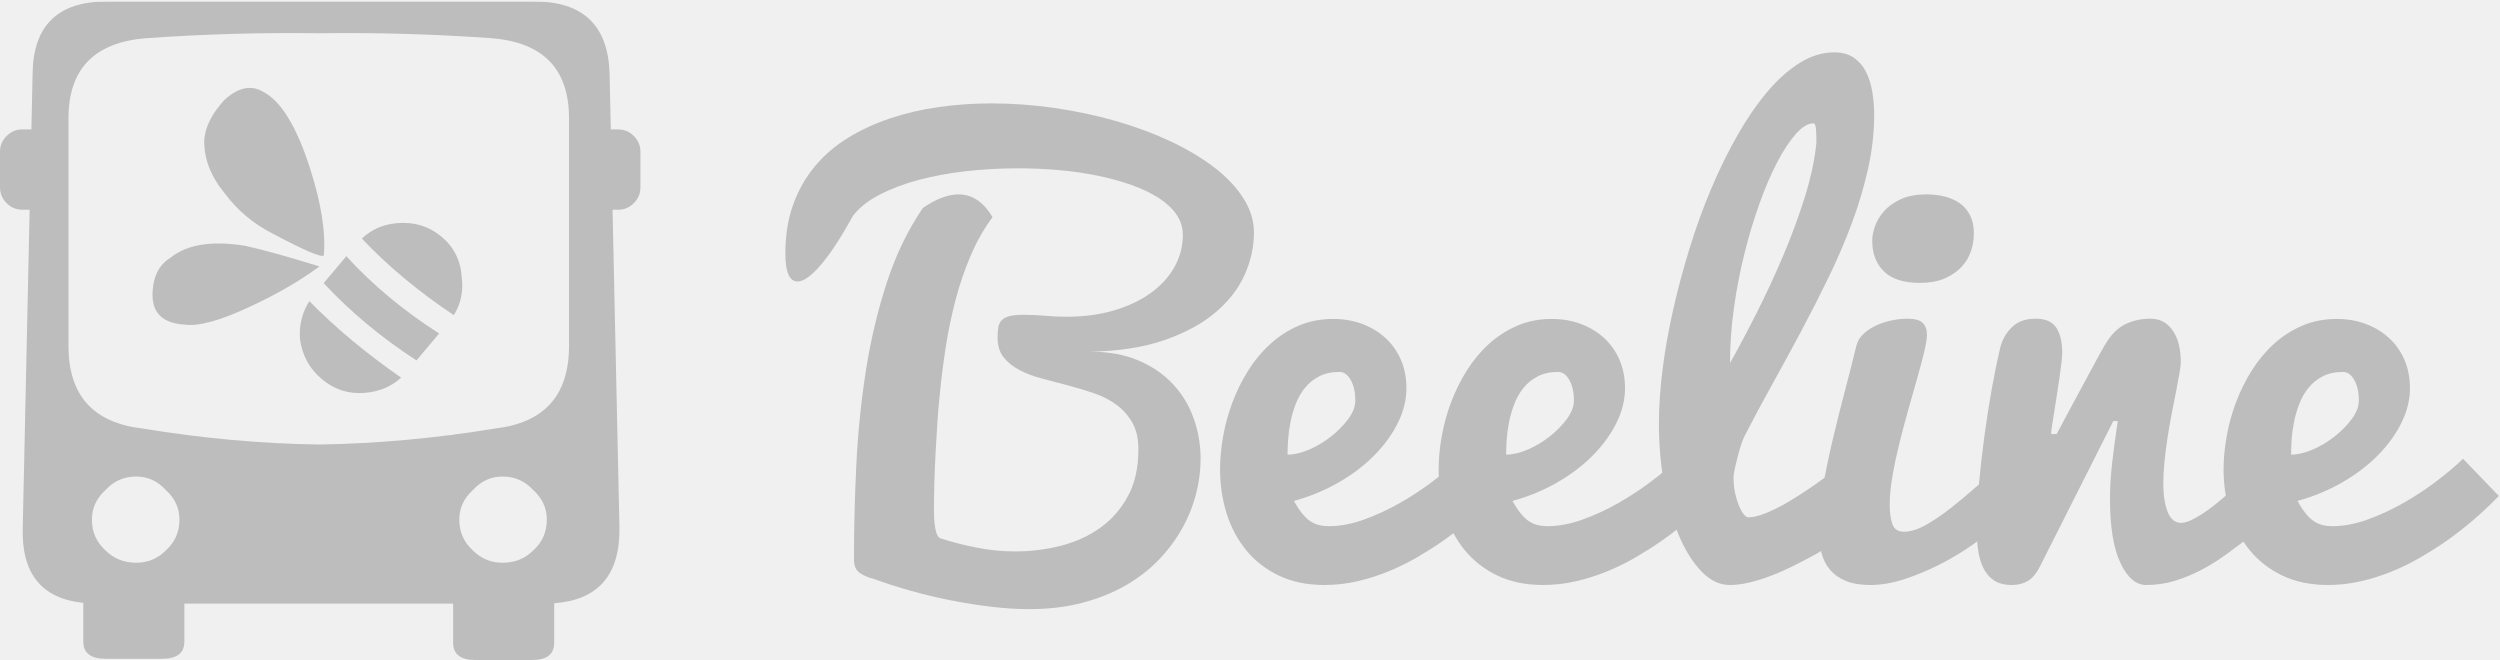
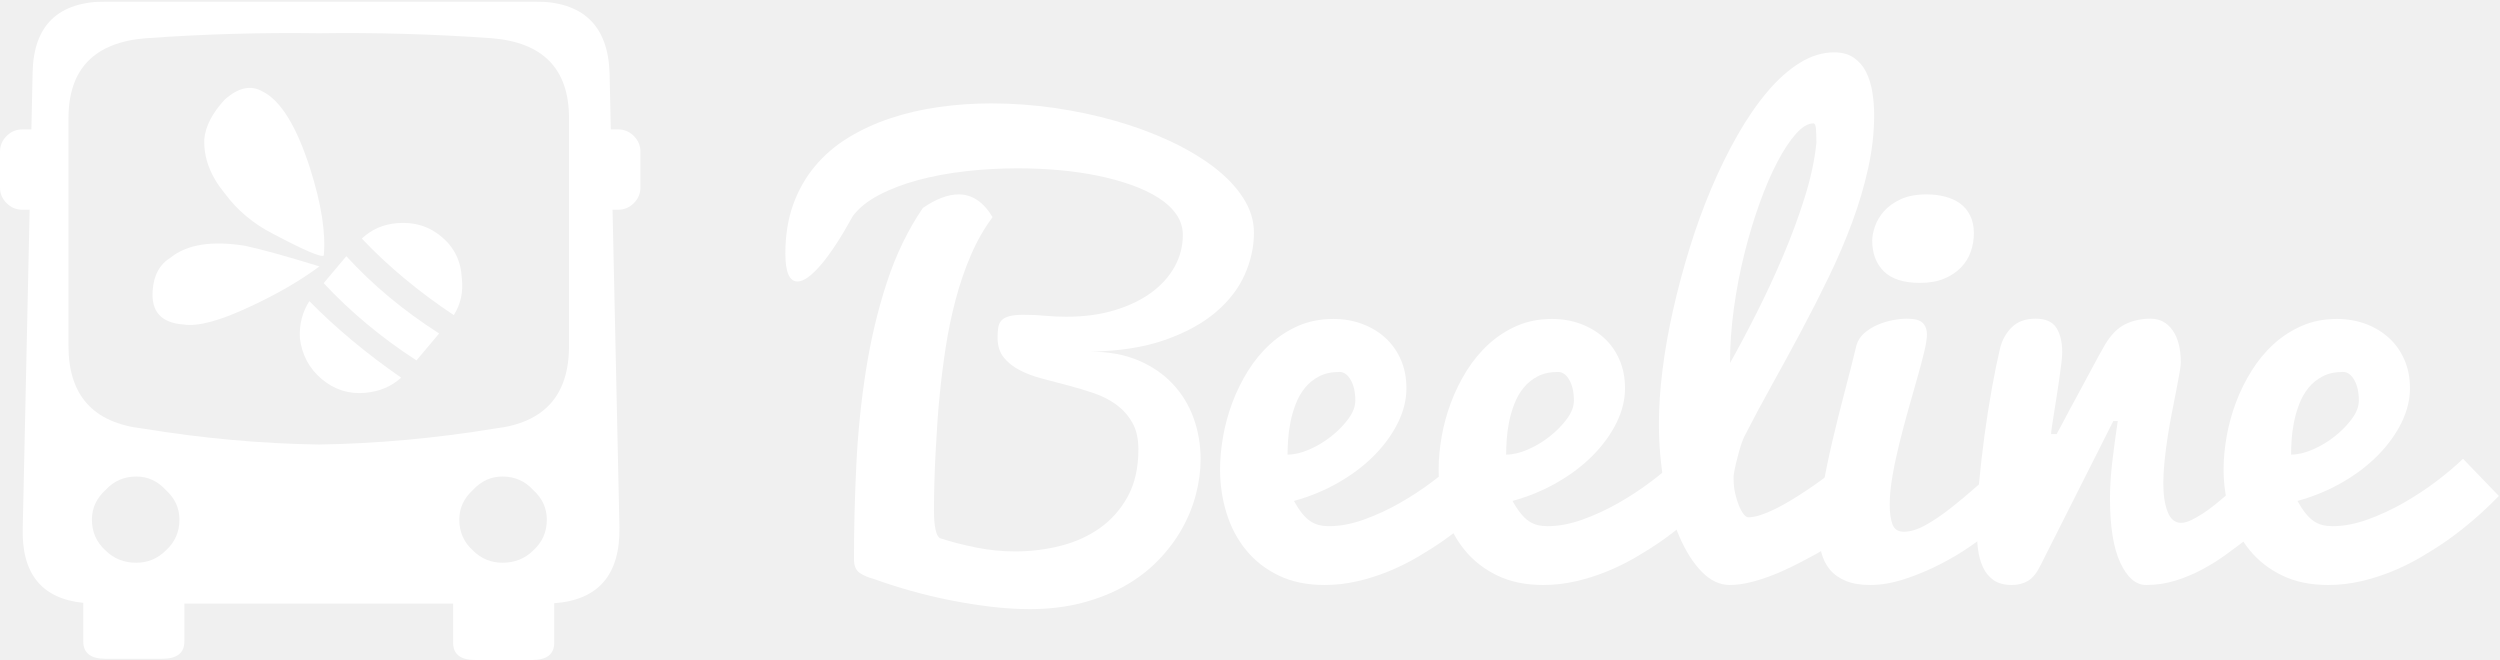
<svg xmlns="http://www.w3.org/2000/svg" xmlns:xlink="http://www.w3.org/1999/xlink" width="250px" height="66px" viewBox="0 0 250 66" version="1.1">
  <defs>
    <polygon id="path-1" points="0 0.149 249.884 0.149 249.884 66 0 66" />
  </defs>
  <g id="Page-1" stroke="none" stroke-width="1" fill="none" fill-rule="evenodd">
    <g id="logo">
      <g id="Main">
        <g id="00IntroSplash">
          <g id="logo">
            <g id="Group-3">
              <g id="Fill-1-Clipped">
                <mask id="mask-2" fill="white">
                  <use xlink:href="#path-1" />
                </mask>
                <g id="path-1" />
-                 <path d="M56.902,34.602 C56.902,39.527 54.436,42.277 49.505,42.851 C43.505,43.836 37.628,44.37 31.875,44.452 C26.122,44.37 20.245,43.836 14.246,42.851 C9.314,42.277 6.849,39.527 6.849,34.602 L6.849,11.822 C6.849,6.897 9.438,4.229 14.616,3.819 C20.451,3.408 26.204,3.244 31.875,3.326 C37.546,3.244 43.299,3.408 49.135,3.819 C54.313,4.229 56.902,6.897 56.902,11.822 L56.902,34.602 Z M53.326,55.041 C52.504,55.862 51.477,56.273 50.244,56.273 C49.094,56.273 48.107,55.862 47.285,55.041 C46.381,54.22 45.929,53.194 45.929,51.963 C45.929,50.814 46.381,49.829 47.285,49.008 C48.107,48.105 49.094,47.653 50.244,47.653 C51.477,47.653 52.504,48.105 53.326,49.008 C54.23,49.829 54.683,50.814 54.683,51.963 C54.683,53.194 54.23,54.22 53.326,55.041 L53.326,55.041 Z M16.588,55.041 C15.766,55.862 14.78,56.273 13.629,56.273 C12.396,56.273 11.369,55.862 10.547,55.041 C9.643,54.22 9.191,53.194 9.191,51.963 C9.191,50.814 9.643,49.829 10.547,49.008 C11.369,48.105 12.396,47.653 13.629,47.653 C14.78,47.653 15.766,48.105 16.588,49.008 C17.492,49.829 17.944,50.814 17.944,51.963 C17.944,53.194 17.492,54.22 16.588,55.041 L16.588,55.041 Z M63.382,13.6 C62.942,13.161 62.42,12.941 61.815,12.941 L61.08,12.941 L60.958,7.29 C60.793,2.529 58.287,0.149 53.438,0.149 L10.658,0.149 C5.809,0.149 3.344,2.529 3.261,7.29 L3.139,12.941 L2.227,12.941 C1.622,12.941 1.1,13.161 0.66,13.6 C0.22,14.04 -2.31053605e-05,14.561 -2.31053605e-05,15.165 L-2.31053605e-05,18.749 C-2.31053605e-05,19.353 0.22,19.875 0.66,20.315 C1.1,20.754 1.622,20.974 2.227,20.974 L2.964,20.974 L2.275,52.726 C2.126,57.343 4.149,59.858 8.328,60.287 L8.328,64.153 C8.328,65.302 9.068,65.877 10.547,65.877 L16.218,65.877 C17.698,65.877 18.437,65.302 18.437,64.153 L18.437,60.36 L45.313,60.36 L45.313,64.276 C45.313,65.425 46.053,66 47.532,66 L53.203,66 C54.683,66 55.422,65.425 55.422,64.276 L55.422,60.323 C59.845,60.001 62.021,57.47 61.944,52.726 L61.255,20.974 L61.815,20.974 C62.42,20.974 62.942,20.754 63.382,20.315 C63.822,19.875 64.042,19.353 64.042,18.749 L64.042,15.165 C64.042,14.561 63.822,14.04 63.382,13.6 L63.382,13.6 Z" id="Fill-1" fill="#BDBDBD" mask="url(#mask-2)" />
+                 <path d="M56.902,34.602 C56.902,39.527 54.436,42.277 49.505,42.851 C43.505,43.836 37.628,44.37 31.875,44.452 C26.122,44.37 20.245,43.836 14.246,42.851 C9.314,42.277 6.849,39.527 6.849,34.602 L6.849,11.822 C6.849,6.897 9.438,4.229 14.616,3.819 C20.451,3.408 26.204,3.244 31.875,3.326 C37.546,3.244 43.299,3.408 49.135,3.819 C54.313,4.229 56.902,6.897 56.902,11.822 L56.902,34.602 Z M53.326,55.041 C52.504,55.862 51.477,56.273 50.244,56.273 C49.094,56.273 48.107,55.862 47.285,55.041 C46.381,54.22 45.929,53.194 45.929,51.963 C45.929,50.814 46.381,49.829 47.285,49.008 C48.107,48.105 49.094,47.653 50.244,47.653 C51.477,47.653 52.504,48.105 53.326,49.008 C54.23,49.829 54.683,50.814 54.683,51.963 C54.683,53.194 54.23,54.22 53.326,55.041 L53.326,55.041 Z M16.588,55.041 C15.766,55.862 14.78,56.273 13.629,56.273 C12.396,56.273 11.369,55.862 10.547,55.041 C9.643,54.22 9.191,53.194 9.191,51.963 C9.191,50.814 9.643,49.829 10.547,49.008 C11.369,48.105 12.396,47.653 13.629,47.653 C14.78,47.653 15.766,48.105 16.588,49.008 C17.492,49.829 17.944,50.814 17.944,51.963 C17.944,53.194 17.492,54.22 16.588,55.041 L16.588,55.041 Z M63.382,13.6 C62.942,13.161 62.42,12.941 61.815,12.941 L61.08,12.941 L60.958,7.29 C60.793,2.529 58.287,0.149 53.438,0.149 L10.658,0.149 C5.809,0.149 3.344,2.529 3.261,7.29 L3.139,12.941 L2.227,12.941 C1.622,12.941 1.1,13.161 0.66,13.6 C0.22,14.04 -2.31053605e-05,14.561 -2.31053605e-05,15.165 L-2.31053605e-05,18.749 C-2.31053605e-05,19.353 0.22,19.875 0.66,20.315 C1.1,20.754 1.622,20.974 2.227,20.974 L2.964,20.974 L2.275,52.726 C2.126,57.343 4.149,59.858 8.328,60.287 L8.328,64.153 C8.328,65.302 9.068,65.877 10.547,65.877 L16.218,65.877 C17.698,65.877 18.437,65.302 18.437,64.153 L18.437,60.36 L45.313,60.36 L45.313,64.276 C45.313,65.425 46.053,66 47.532,66 L53.203,66 C54.683,66 55.422,65.425 55.422,64.276 L55.422,60.323 C59.845,60.001 62.021,57.47 61.944,52.726 L61.255,20.974 L61.815,20.974 C62.42,20.974 62.942,20.754 63.382,20.315 C63.822,19.875 64.042,19.353 64.042,18.749 L64.042,15.165 C64.042,14.561 63.822,14.04 63.382,13.6 L63.382,13.6 Z" id="Fill-1" fill="#FFFFFF" mask="url(#mask-2)" />
              </g>
            </g>
-             <path d="M34.632,25.62 L32.366,28.314 C35.054,31.201 38.149,33.776 41.646,36.042 L43.913,33.348 C40.36,31.078 37.265,28.503 34.632,25.62" id="Fill-4" fill="#BDBDBD" />
-             <path d="M29.988,33.819 C30.192,35.491 30.923,36.855 32.181,37.911 C33.44,38.968 34.88,39.426 36.501,39.285 C37.94,39.161 39.143,38.65 40.116,37.766 C36.658,35.368 33.595,32.818 30.933,30.114 C30.236,31.207 29.916,32.44 29.988,33.819" id="Fill-6" fill="#BDBDBD" />
-             <path d="M44.159,23.677 C42.901,22.62 41.403,22.167 39.666,22.318 C38.306,22.436 37.146,22.952 36.183,23.855 C38.793,26.62 41.86,29.171 45.378,31.513 C46.076,30.412 46.347,29.171 46.178,27.784 C46.091,26.102 45.418,24.733 44.159,23.677" id="Fill-8" fill="#BDBDBD" />
-             <path d="M24.505,24.578 C21.192,24.049 18.717,24.438 17.08,25.745 C15.972,26.424 15.368,27.525 15.267,29.049 C15.1,31.161 16.132,32.295 18.363,32.451 C19.782,32.678 22.006,32.078 25.032,30.65 C27.668,29.431 29.973,28.095 31.947,26.642 C28.71,25.641 26.229,24.953 24.505,24.578" id="Fill-10" fill="#BDBDBD" />
-             <path d="M27.288,23.375 C30.407,25.028 32.104,25.755 32.378,25.556 C32.588,23.266 32.131,20.363 31.009,16.847 C29.648,12.595 28.054,10.023 26.227,9.133 C25.061,8.476 23.802,8.76 22.45,9.984 C21.224,11.314 20.55,12.625 20.429,13.918 C20.358,15.789 21.04,17.594 22.474,19.335 C23.73,21.032 25.335,22.379 27.288,23.375" id="Fill-12" fill="#BDBDBD" />
-             <path d="M85.286,21.603 C84.082,23.786 83.008,25.423 82.064,26.514 C81.119,27.605 80.351,28.15 79.758,28.15 C78.944,28.15 78.536,27.217 78.536,25.349 C78.536,23.536 78.796,21.908 79.314,20.466 C79.833,19.023 80.559,17.743 81.494,16.624 C82.429,15.505 83.541,14.553 84.827,13.766 C86.114,12.981 87.522,12.333 89.049,11.825 C90.577,11.316 92.192,10.942 93.896,10.701 C95.6,10.461 97.349,10.34 99.146,10.34 C101.238,10.34 103.34,10.493 105.451,10.798 C107.562,11.103 109.589,11.533 111.534,12.088 C113.478,12.643 115.293,13.313 116.978,14.099 C118.662,14.886 120.13,15.755 121.38,16.707 C122.63,17.66 123.611,18.691 124.324,19.8 C125.037,20.91 125.394,22.066 125.394,23.268 C125.394,24.692 125.084,26.097 124.463,27.485 C123.843,28.872 122.87,30.125 121.547,31.244 C120.223,32.363 118.528,33.283 116.464,34.004 C114.399,34.725 111.922,35.114 109.034,35.169 C110.867,35.169 112.468,35.46 113.839,36.043 C115.209,36.625 116.357,37.412 117.283,38.401 C118.209,39.39 118.903,40.532 119.366,41.827 C119.829,43.122 120.061,44.481 120.061,45.905 C120.061,47.07 119.903,48.254 119.589,49.456 C119.273,50.658 118.801,51.814 118.172,52.923 C117.542,54.033 116.755,55.073 115.811,56.044 C114.867,57.015 113.76,57.861 112.492,58.583 C111.223,59.304 109.793,59.873 108.2,60.289 C106.608,60.705 104.858,60.913 102.951,60.913 C101.747,60.913 100.479,60.834 99.146,60.677 C97.812,60.52 96.465,60.307 95.104,60.039 C93.743,59.771 92.405,59.452 91.091,59.082 C89.776,58.712 88.535,58.315 87.369,57.889 C86.85,57.76 86.392,57.566 85.994,57.307 C85.596,57.048 85.397,56.585 85.397,55.919 C85.397,52.85 85.475,49.705 85.633,46.487 C85.79,43.269 86.109,40.126 86.591,37.055 C87.072,33.986 87.767,31.059 88.674,28.275 C89.581,25.492 90.785,23 92.285,20.799 C93.6,19.893 94.794,19.439 95.868,19.439 C97.22,19.439 98.349,20.198 99.257,21.714 C98.405,22.861 97.678,24.137 97.076,25.543 C96.474,26.948 95.97,28.423 95.563,29.967 C95.155,31.512 94.827,33.088 94.577,34.697 C94.327,36.306 94.127,37.879 93.98,39.413 C93.886,40.283 93.808,41.207 93.743,42.188 C93.678,43.168 93.618,44.167 93.563,45.184 C93.507,46.201 93.466,47.213 93.438,48.221 C93.41,49.229 93.396,50.196 93.396,51.12 C93.396,51.269 93.401,51.472 93.41,51.731 C93.419,51.99 93.442,52.258 93.48,52.535 C93.516,52.812 93.572,53.067 93.646,53.298 C93.72,53.529 93.831,53.7 93.98,53.811 C95.109,54.181 96.322,54.496 97.618,54.754 C98.914,55.013 100.21,55.143 101.507,55.143 C103.08,55.143 104.608,54.953 106.09,54.574 C107.571,54.195 108.885,53.594 110.034,52.771 C111.182,51.948 112.103,50.894 112.797,49.608 C113.492,48.323 113.839,46.765 113.839,44.934 C113.839,43.862 113.635,42.969 113.228,42.257 C112.821,41.545 112.288,40.949 111.631,40.468 C110.973,39.987 110.224,39.603 109.381,39.316 C108.538,39.03 107.677,38.771 106.798,38.54 C105.918,38.309 105.057,38.082 104.215,37.86 C103.372,37.638 102.622,37.356 101.965,37.014 C101.307,36.672 100.775,36.246 100.368,35.738 C99.96,35.229 99.757,34.568 99.757,33.754 C99.757,33.366 99.78,33.029 99.826,32.741 C99.872,32.455 99.983,32.219 100.16,32.034 C100.335,31.85 100.594,31.711 100.937,31.618 C101.28,31.526 101.747,31.479 102.34,31.479 C103.136,31.479 103.863,31.512 104.52,31.576 C105.177,31.641 105.885,31.673 106.645,31.673 C108.423,31.673 110.029,31.456 111.464,31.022 C112.899,30.587 114.121,30 115.131,29.26 C116.14,28.52 116.917,27.656 117.464,26.666 C118.01,25.677 118.283,24.618 118.283,23.49 C118.283,22.75 118.07,22.071 117.644,21.451 C117.218,20.831 116.621,20.277 115.853,19.786 C115.084,19.296 114.181,18.866 113.145,18.496 C112.107,18.127 110.978,17.817 109.756,17.567 C108.534,17.317 107.247,17.133 105.895,17.012 C104.543,16.892 103.173,16.832 101.784,16.832 C100.025,16.832 98.289,16.929 96.576,17.123 C94.864,17.317 93.271,17.613 91.799,18.011 C90.327,18.409 89.022,18.908 87.883,19.509 C86.744,20.11 85.878,20.808 85.286,21.603" id="Fill-14" fill="#BDBDBD" />
-             <path d="M128.754,45.461 C129.421,45.461 130.147,45.29 130.935,44.948 C131.722,44.606 132.453,44.167 133.129,43.63 C133.805,43.094 134.374,42.511 134.837,41.882 C135.3,41.254 135.532,40.643 135.532,40.052 C135.532,39.219 135.379,38.535 135.073,37.999 C134.768,37.462 134.393,37.194 133.949,37.194 C133.152,37.194 132.472,37.342 131.907,37.638 C131.342,37.934 130.87,38.318 130.49,38.789 C130.111,39.261 129.805,39.797 129.574,40.398 C129.342,41 129.166,41.605 129.046,42.215 C128.925,42.826 128.847,43.418 128.81,43.991 C128.773,44.564 128.754,45.054 128.754,45.461 M132.449,58.499 C130.708,58.499 129.185,58.185 127.879,57.556 C126.574,56.928 125.486,56.082 124.616,55.018 C123.745,53.955 123.092,52.725 122.658,51.328 C122.223,49.932 122.005,48.467 122.005,46.931 C122.005,45.896 122.107,44.8 122.311,43.644 C122.514,42.488 122.824,41.355 123.241,40.246 C123.658,39.136 124.181,38.077 124.81,37.069 C125.44,36.062 126.176,35.174 127.019,34.406 C127.861,33.639 128.805,33.029 129.852,32.575 C130.897,32.122 132.06,31.895 133.337,31.895 C134.374,31.895 135.337,32.062 136.226,32.395 C137.115,32.728 137.888,33.195 138.545,33.796 C139.202,34.397 139.716,35.123 140.087,35.973 C140.457,36.824 140.642,37.777 140.642,38.831 C140.642,39.978 140.36,41.124 139.795,42.271 C139.23,43.418 138.448,44.5 137.448,45.516 C136.448,46.534 135.258,47.44 133.879,48.235 C132.499,49.031 131.004,49.65 129.393,50.094 C129.671,50.593 129.944,51.009 130.213,51.342 C130.481,51.675 130.754,51.934 131.032,52.119 C131.31,52.304 131.602,52.434 131.907,52.507 C132.212,52.581 132.541,52.618 132.893,52.618 C134.004,52.618 135.175,52.396 136.407,51.953 C137.638,51.509 138.837,50.954 140.004,50.288 C141.17,49.622 142.272,48.896 143.309,48.11 C144.346,47.324 145.225,46.58 145.948,45.877 L149.531,49.595 C147.901,51.278 146.17,52.766 144.336,54.061 C143.54,54.616 142.684,55.161 141.767,55.697 C140.851,56.234 139.888,56.71 138.879,57.126 C137.869,57.542 136.823,57.875 135.74,58.125 C134.657,58.375 133.56,58.499 132.449,58.499" id="Fill-16" fill="#BDBDBD" />
-             <path d="M150.614,45.461 C151.28,45.461 152.007,45.29 152.794,44.948 C153.581,44.606 154.312,44.167 154.988,43.63 C155.664,43.094 156.234,42.511 156.697,41.882 C157.159,41.254 157.391,40.643 157.391,40.052 C157.391,39.219 157.238,38.535 156.933,37.999 C156.627,37.462 156.252,37.194 155.808,37.194 C155.012,37.194 154.331,37.342 153.766,37.638 C153.201,37.934 152.729,38.318 152.35,38.789 C151.97,39.261 151.665,39.797 151.433,40.398 C151.201,41 151.026,41.605 150.905,42.215 C150.785,42.826 150.706,43.418 150.669,43.991 C150.632,44.564 150.614,45.054 150.614,45.461 M154.308,58.499 C152.567,58.499 151.044,58.185 149.739,57.556 C148.433,56.928 147.346,56.082 146.475,55.018 C145.605,53.955 144.952,52.725 144.517,51.328 C144.082,49.932 143.864,48.467 143.864,46.931 C143.864,45.896 143.966,44.8 144.17,43.644 C144.374,42.488 144.684,41.355 145.1,40.246 C145.517,39.136 146.04,38.077 146.67,37.069 C147.299,36.062 148.035,35.174 148.878,34.406 C149.72,33.639 150.665,33.029 151.711,32.575 C152.757,32.122 153.919,31.895 155.197,31.895 C156.234,31.895 157.197,32.062 158.085,32.395 C158.974,32.728 159.747,33.195 160.405,33.796 C161.062,34.397 161.576,35.123 161.946,35.973 C162.316,36.824 162.502,37.777 162.502,38.831 C162.502,39.978 162.219,41.124 161.655,42.271 C161.09,43.418 160.307,44.5 159.308,45.516 C158.308,46.534 157.118,47.44 155.738,48.235 C154.359,49.031 152.864,49.65 151.253,50.094 C151.53,50.593 151.804,51.009 152.072,51.342 C152.34,51.675 152.614,51.934 152.891,52.119 C153.169,52.304 153.461,52.434 153.766,52.507 C154.072,52.581 154.401,52.618 154.752,52.618 C155.863,52.618 157.034,52.396 158.266,51.953 C159.497,51.509 160.696,50.954 161.863,50.288 C163.03,49.622 164.131,48.896 165.168,48.11 C166.205,47.324 167.085,46.58 167.807,45.877 L171.39,49.595 C169.76,51.278 168.029,52.766 166.196,54.061 C165.4,54.616 164.543,55.161 163.627,55.697 C162.71,56.234 161.747,56.71 160.738,57.126 C159.728,57.542 158.683,57.875 157.599,58.125 C156.516,58.375 155.419,58.499 154.308,58.499" id="Fill-18" fill="#BDBDBD" />
-             <path d="M173.001,36.306 C173.834,34.827 174.718,33.163 175.653,31.313 C176.588,29.464 177.473,27.559 178.306,25.598 C179.139,23.638 179.862,21.682 180.473,19.731 C181.084,17.78 181.473,15.963 181.639,14.28 C181.639,13.744 181.625,13.286 181.598,12.907 C181.57,12.528 181.482,12.338 181.334,12.338 C180.796,12.338 180.218,12.685 179.598,13.378 C178.977,14.072 178.357,15.011 177.737,16.194 C177.116,17.378 176.524,18.755 175.959,20.327 C175.394,21.899 174.89,23.573 174.445,25.349 C174.001,27.124 173.649,28.951 173.39,30.827 C173.13,32.705 173.001,34.531 173.001,36.306 M172.973,58.499 C171.973,58.499 171.043,58.06 170.182,57.182 C169.321,56.303 168.571,55.124 167.932,53.645 C167.293,52.165 166.793,50.45 166.432,48.499 C166.071,46.548 165.891,44.5 165.891,42.354 C165.891,40.708 166.011,38.919 166.251,36.986 C166.492,35.053 166.844,33.061 167.307,31.008 C167.769,28.955 168.321,26.893 168.96,24.821 C169.598,22.75 170.321,20.762 171.126,18.857 C171.932,16.952 172.807,15.172 173.751,13.517 C174.695,11.862 175.686,10.419 176.723,9.189 C177.76,7.959 178.843,6.993 179.973,6.29 C181.102,5.588 182.25,5.236 183.417,5.236 C184.213,5.236 184.87,5.416 185.389,5.777 C185.907,6.138 186.315,6.614 186.611,7.206 C186.907,7.798 187.115,8.468 187.236,9.217 C187.356,9.966 187.416,10.729 187.416,11.506 C187.416,13.244 187.217,15.015 186.819,16.818 C186.421,18.621 185.884,20.434 185.208,22.255 C184.532,24.077 183.75,25.903 182.861,27.734 C181.973,29.565 181.046,31.382 180.084,33.185 C179.121,34.989 178.153,36.764 177.181,38.512 C176.209,40.259 175.297,41.965 174.445,43.63 C174.352,43.815 174.255,44.056 174.154,44.351 C174.052,44.648 173.955,44.966 173.862,45.308 C173.769,45.651 173.677,46.016 173.584,46.404 C173.491,46.792 173.418,47.172 173.362,47.542 L173.362,47.93 C173.362,48.411 173.413,48.878 173.515,49.331 C173.616,49.784 173.741,50.191 173.89,50.551 C174.038,50.912 174.195,51.199 174.362,51.412 C174.529,51.624 174.686,51.73 174.834,51.73 C175.186,51.73 175.588,51.657 176.042,51.509 C176.496,51.361 176.977,51.162 177.487,50.912 C177.996,50.663 178.519,50.376 179.056,50.052 C179.593,49.729 180.111,49.4 180.611,49.067 C181.778,48.291 183,47.394 184.278,46.376 L186.555,52.202 C184.907,53.386 183.278,54.44 181.667,55.365 C180.963,55.753 180.236,56.137 179.487,56.516 C178.737,56.895 177.982,57.233 177.223,57.529 C176.463,57.825 175.723,58.06 175.001,58.236 C174.279,58.412 173.602,58.499 172.973,58.499" id="Fill-20" fill="#BDBDBD" />
-             <path d="M187.222,24.072 C187.222,23.647 187.314,23.166 187.5,22.63 C187.685,22.094 187.986,21.59 188.403,21.118 C188.819,20.646 189.375,20.249 190.069,19.925 C190.763,19.602 191.629,19.439 192.666,19.439 C193.314,19.439 193.925,19.514 194.499,19.661 C195.073,19.81 195.573,20.036 195.999,20.341 C196.425,20.646 196.763,21.049 197.013,21.548 C197.263,22.047 197.388,22.639 197.388,23.323 C197.388,23.952 197.286,24.563 197.082,25.154 C196.878,25.746 196.555,26.273 196.11,26.735 C195.666,27.198 195.106,27.573 194.43,27.859 C193.753,28.146 192.944,28.289 192,28.289 C190.37,28.289 189.166,27.905 188.389,27.138 C187.611,26.371 187.222,25.349 187.222,24.072 L187.222,24.072 Z M199.638,52.591 C198.971,53.201 198.142,53.853 197.152,54.546 C196.161,55.24 195.092,55.878 193.944,56.46 C192.795,57.043 191.625,57.529 190.43,57.917 C189.236,58.305 188.101,58.499 187.028,58.499 C186.065,58.499 185.254,58.366 184.597,58.097 C183.94,57.829 183.407,57.455 183,56.974 C182.593,56.493 182.301,55.906 182.125,55.212 C181.949,54.518 181.861,53.756 181.861,52.923 C181.861,51.758 181.996,50.404 182.264,48.859 C182.532,47.315 182.861,45.716 183.25,44.06 C183.639,42.405 184.051,40.754 184.486,39.108 C184.921,37.462 185.305,35.946 185.639,34.559 C185.768,34.078 186.028,33.667 186.417,33.324 C186.805,32.982 187.245,32.705 187.736,32.492 C188.226,32.279 188.736,32.122 189.264,32.02 C189.791,31.919 190.268,31.868 190.694,31.868 C191.472,31.868 192,32.011 192.277,32.298 C192.555,32.585 192.694,32.968 192.694,33.449 C192.694,33.856 192.601,34.443 192.416,35.21 C192.231,35.978 192,36.847 191.722,37.818 C191.444,38.789 191.148,39.834 190.833,40.953 C190.518,42.072 190.222,43.191 189.944,44.31 C189.666,45.429 189.434,46.52 189.25,47.583 C189.064,48.647 188.972,49.604 188.972,50.454 C188.972,51.287 189.064,51.948 189.25,52.438 C189.434,52.928 189.814,53.173 190.388,53.173 C191.055,53.173 191.795,52.942 192.61,52.48 C193.425,52.017 194.249,51.458 195.083,50.801 C195.916,50.145 196.73,49.465 197.527,48.762 C198.323,48.06 199.027,47.458 199.638,46.959 L199.638,52.591 Z" id="Fill-22" fill="#BDBDBD" />
-             <path d="M197.666,52.702 C197.666,51.481 197.739,50.071 197.888,48.471 C198.036,46.871 198.221,45.244 198.443,43.588 C198.666,41.934 198.916,40.338 199.193,38.803 C199.471,37.268 199.739,35.955 199.999,34.864 C200.202,34.013 200.596,33.301 201.179,32.728 C201.762,32.155 202.554,31.868 203.554,31.868 C204.554,31.868 205.248,32.173 205.637,32.783 C206.026,33.394 206.221,34.207 206.221,35.224 C206.221,35.502 206.193,35.876 206.137,36.348 C206.082,36.82 206.012,37.338 205.929,37.902 C205.846,38.466 205.758,39.048 205.665,39.649 C205.572,40.25 205.485,40.805 205.401,41.314 C205.318,41.823 205.248,42.266 205.193,42.645 C205.137,43.025 205.11,43.279 205.11,43.408 L205.665,43.408 C205.776,43.205 205.952,42.877 206.193,42.423 C206.433,41.97 206.711,41.448 207.026,40.856 C207.341,40.264 207.679,39.64 208.04,38.983 C208.401,38.327 208.738,37.698 209.054,37.097 C209.368,36.496 209.655,35.964 209.915,35.502 C210.174,35.04 210.368,34.697 210.498,34.475 C211.091,33.477 211.766,32.793 212.526,32.422 C213.285,32.053 214.127,31.868 215.053,31.868 C215.979,31.868 216.715,32.256 217.261,33.033 C217.807,33.81 218.081,34.882 218.081,36.251 C218.081,36.454 218.039,36.797 217.956,37.277 C217.872,37.758 217.766,38.332 217.636,38.997 C217.507,39.663 217.363,40.394 217.206,41.189 C217.048,41.984 216.905,42.798 216.775,43.63 C216.646,44.462 216.539,45.286 216.456,46.099 C216.372,46.913 216.331,47.662 216.331,48.346 C216.331,49.493 216.474,50.436 216.761,51.176 C217.048,51.916 217.497,52.285 218.109,52.285 C218.386,52.285 218.706,52.202 219.067,52.036 C219.428,51.869 219.817,51.652 220.233,51.384 C220.65,51.116 221.076,50.806 221.511,50.455 C221.946,50.103 222.376,49.743 222.803,49.372 C223.784,48.504 224.812,47.523 225.886,46.432 L226.358,52.646 L224.969,53.7 C224.21,54.274 223.437,54.847 222.65,55.42 C221.863,55.994 221.043,56.507 220.192,56.96 C219.34,57.413 218.451,57.783 217.525,58.069 C216.599,58.356 215.627,58.499 214.609,58.499 C213.59,58.499 212.734,57.764 212.04,56.294 C211.345,54.824 210.998,52.674 210.998,49.844 C210.998,48.735 211.072,47.537 211.22,46.252 C211.368,44.966 211.553,43.584 211.776,42.104 L211.331,42.104 L204.054,56.53 C203.683,57.288 203.267,57.806 202.804,58.083 C202.341,58.361 201.804,58.499 201.193,58.499 C200.434,58.499 199.823,58.338 199.36,58.014 C198.897,57.691 198.541,57.256 198.291,56.71 C198.041,56.165 197.874,55.545 197.791,54.851 C197.707,54.158 197.666,53.441 197.666,52.702" id="Fill-24" fill="#BDBDBD" />
-             <path d="M229.108,45.461 C229.774,45.461 230.501,45.29 231.288,44.948 C232.075,44.606 232.806,44.167 233.482,43.63 C234.158,43.094 234.728,42.511 235.191,41.882 C235.653,41.254 235.885,40.643 235.885,40.052 C235.885,39.219 235.732,38.535 235.427,37.999 C235.121,37.462 234.746,37.194 234.302,37.194 C233.505,37.194 232.825,37.342 232.26,37.638 C231.695,37.934 231.223,38.318 230.844,38.789 C230.464,39.261 230.158,39.797 229.927,40.398 C229.695,41 229.52,41.605 229.399,42.215 C229.279,42.826 229.2,43.418 229.163,43.991 C229.126,44.564 229.108,45.054 229.108,45.461 M232.802,58.499 C231.061,58.499 229.538,58.185 228.233,57.556 C226.927,56.928 225.839,56.082 224.969,55.018 C224.098,53.955 223.446,52.725 223.011,51.328 C222.576,49.932 222.358,48.467 222.358,46.931 C222.358,45.896 222.46,44.8 222.664,43.644 C222.867,42.488 223.178,41.355 223.594,40.246 C224.011,39.136 224.534,38.077 225.164,37.069 C225.793,36.062 226.529,35.174 227.372,34.406 C228.214,33.639 229.158,33.029 230.205,32.575 C231.251,32.122 232.413,31.895 233.691,31.895 C234.728,31.895 235.69,32.062 236.579,32.395 C237.468,32.728 238.241,33.195 238.899,33.796 C239.556,34.397 240.069,35.123 240.44,35.973 C240.81,36.824 240.996,37.777 240.996,38.831 C240.996,39.978 240.713,41.124 240.149,42.271 C239.583,43.418 238.801,44.5 237.802,45.516 C236.802,46.534 235.611,47.44 234.232,48.235 C232.853,49.031 231.357,49.65 229.747,50.094 C230.024,50.593 230.297,51.009 230.566,51.342 C230.834,51.675 231.107,51.934 231.385,52.119 C231.663,52.304 231.955,52.434 232.26,52.507 C232.566,52.581 232.894,52.618 233.246,52.618 C234.357,52.618 235.528,52.396 236.76,51.953 C237.991,51.509 239.19,50.954 240.357,50.288 C241.523,49.622 242.625,48.896 243.662,48.11 C244.699,47.324 245.579,46.58 246.301,45.877 L249.884,49.595 C248.254,51.278 246.523,52.766 244.69,54.061 C243.893,54.616 243.037,55.161 242.121,55.697 C241.204,56.234 240.241,56.71 239.232,57.126 C238.222,57.542 237.177,57.875 236.093,58.125 C235.01,58.375 233.913,58.499 232.802,58.499" id="Fill-26" fill="#BDBDBD" />
+             <path d="M34.632,25.62 L32.366,28.314 C35.054,31.201 38.149,33.776 41.646,36.042 L43.913,33.348 C40.36,31.078 37.265,28.503 34.632,25.62" id="Fill-4" fill="#FFFFFF" />
+             <path d="M29.988,33.819 C30.192,35.491 30.923,36.855 32.181,37.911 C33.44,38.968 34.88,39.426 36.501,39.285 C37.94,39.161 39.143,38.65 40.116,37.766 C36.658,35.368 33.595,32.818 30.933,30.114 C30.236,31.207 29.916,32.44 29.988,33.819" id="Fill-6" fill="#FFFFFF" />
+             <path d="M44.159,23.677 C42.901,22.62 41.403,22.167 39.666,22.318 C38.306,22.436 37.146,22.952 36.183,23.855 C38.793,26.62 41.86,29.171 45.378,31.513 C46.076,30.412 46.347,29.171 46.178,27.784 C46.091,26.102 45.418,24.733 44.159,23.677" id="Fill-8" fill="#FFFFFF" />
+             <path d="M24.505,24.578 C21.192,24.049 18.717,24.438 17.08,25.745 C15.972,26.424 15.368,27.525 15.267,29.049 C15.1,31.161 16.132,32.295 18.363,32.451 C19.782,32.678 22.006,32.078 25.032,30.65 C27.668,29.431 29.973,28.095 31.947,26.642 C28.71,25.641 26.229,24.953 24.505,24.578" id="Fill-10" fill="#FFFFFF" />
+             <path d="M27.288,23.375 C30.407,25.028 32.104,25.755 32.378,25.556 C32.588,23.266 32.131,20.363 31.009,16.847 C29.648,12.595 28.054,10.023 26.227,9.133 C25.061,8.476 23.802,8.76 22.45,9.984 C21.224,11.314 20.55,12.625 20.429,13.918 C20.358,15.789 21.04,17.594 22.474,19.335 C23.73,21.032 25.335,22.379 27.288,23.375" id="Fill-12" fill="#FFFFFF" />
+             <path d="M85.286,21.603 C84.082,23.786 83.008,25.423 82.064,26.514 C81.119,27.605 80.351,28.15 79.758,28.15 C78.944,28.15 78.536,27.217 78.536,25.349 C78.536,23.536 78.796,21.908 79.314,20.466 C79.833,19.023 80.559,17.743 81.494,16.624 C82.429,15.505 83.541,14.553 84.827,13.766 C86.114,12.981 87.522,12.333 89.049,11.825 C90.577,11.316 92.192,10.942 93.896,10.701 C95.6,10.461 97.349,10.34 99.146,10.34 C101.238,10.34 103.34,10.493 105.451,10.798 C107.562,11.103 109.589,11.533 111.534,12.088 C113.478,12.643 115.293,13.313 116.978,14.099 C118.662,14.886 120.13,15.755 121.38,16.707 C122.63,17.66 123.611,18.691 124.324,19.8 C125.037,20.91 125.394,22.066 125.394,23.268 C125.394,24.692 125.084,26.097 124.463,27.485 C123.843,28.872 122.87,30.125 121.547,31.244 C120.223,32.363 118.528,33.283 116.464,34.004 C114.399,34.725 111.922,35.114 109.034,35.169 C110.867,35.169 112.468,35.46 113.839,36.043 C115.209,36.625 116.357,37.412 117.283,38.401 C118.209,39.39 118.903,40.532 119.366,41.827 C119.829,43.122 120.061,44.481 120.061,45.905 C120.061,47.07 119.903,48.254 119.589,49.456 C119.273,50.658 118.801,51.814 118.172,52.923 C117.542,54.033 116.755,55.073 115.811,56.044 C114.867,57.015 113.76,57.861 112.492,58.583 C111.223,59.304 109.793,59.873 108.2,60.289 C106.608,60.705 104.858,60.913 102.951,60.913 C101.747,60.913 100.479,60.834 99.146,60.677 C97.812,60.52 96.465,60.307 95.104,60.039 C93.743,59.771 92.405,59.452 91.091,59.082 C89.776,58.712 88.535,58.315 87.369,57.889 C86.85,57.76 86.392,57.566 85.994,57.307 C85.596,57.048 85.397,56.585 85.397,55.919 C85.397,52.85 85.475,49.705 85.633,46.487 C85.79,43.269 86.109,40.126 86.591,37.055 C87.072,33.986 87.767,31.059 88.674,28.275 C89.581,25.492 90.785,23 92.285,20.799 C93.6,19.893 94.794,19.439 95.868,19.439 C97.22,19.439 98.349,20.198 99.257,21.714 C98.405,22.861 97.678,24.137 97.076,25.543 C96.474,26.948 95.97,28.423 95.563,29.967 C95.155,31.512 94.827,33.088 94.577,34.697 C94.327,36.306 94.127,37.879 93.98,39.413 C93.886,40.283 93.808,41.207 93.743,42.188 C93.678,43.168 93.618,44.167 93.563,45.184 C93.507,46.201 93.466,47.213 93.438,48.221 C93.41,49.229 93.396,50.196 93.396,51.12 C93.396,51.269 93.401,51.472 93.41,51.731 C93.419,51.99 93.442,52.258 93.48,52.535 C93.516,52.812 93.572,53.067 93.646,53.298 C93.72,53.529 93.831,53.7 93.98,53.811 C95.109,54.181 96.322,54.496 97.618,54.754 C98.914,55.013 100.21,55.143 101.507,55.143 C103.08,55.143 104.608,54.953 106.09,54.574 C107.571,54.195 108.885,53.594 110.034,52.771 C111.182,51.948 112.103,50.894 112.797,49.608 C113.492,48.323 113.839,46.765 113.839,44.934 C113.839,43.862 113.635,42.969 113.228,42.257 C112.821,41.545 112.288,40.949 111.631,40.468 C110.973,39.987 110.224,39.603 109.381,39.316 C108.538,39.03 107.677,38.771 106.798,38.54 C105.918,38.309 105.057,38.082 104.215,37.86 C103.372,37.638 102.622,37.356 101.965,37.014 C101.307,36.672 100.775,36.246 100.368,35.738 C99.96,35.229 99.757,34.568 99.757,33.754 C99.757,33.366 99.78,33.029 99.826,32.741 C99.872,32.455 99.983,32.219 100.16,32.034 C100.335,31.85 100.594,31.711 100.937,31.618 C101.28,31.526 101.747,31.479 102.34,31.479 C103.136,31.479 103.863,31.512 104.52,31.576 C105.177,31.641 105.885,31.673 106.645,31.673 C108.423,31.673 110.029,31.456 111.464,31.022 C112.899,30.587 114.121,30 115.131,29.26 C116.14,28.52 116.917,27.656 117.464,26.666 C118.01,25.677 118.283,24.618 118.283,23.49 C118.283,22.75 118.07,22.071 117.644,21.451 C117.218,20.831 116.621,20.277 115.853,19.786 C115.084,19.296 114.181,18.866 113.145,18.496 C112.107,18.127 110.978,17.817 109.756,17.567 C108.534,17.317 107.247,17.133 105.895,17.012 C104.543,16.892 103.173,16.832 101.784,16.832 C100.025,16.832 98.289,16.929 96.576,17.123 C94.864,17.317 93.271,17.613 91.799,18.011 C90.327,18.409 89.022,18.908 87.883,19.509 C86.744,20.11 85.878,20.808 85.286,21.603" id="Fill-14" fill="#FFFFFF" />
+             <path d="M128.754,45.461 C129.421,45.461 130.147,45.29 130.935,44.948 C131.722,44.606 132.453,44.167 133.129,43.63 C133.805,43.094 134.374,42.511 134.837,41.882 C135.3,41.254 135.532,40.643 135.532,40.052 C135.532,39.219 135.379,38.535 135.073,37.999 C134.768,37.462 134.393,37.194 133.949,37.194 C133.152,37.194 132.472,37.342 131.907,37.638 C131.342,37.934 130.87,38.318 130.49,38.789 C130.111,39.261 129.805,39.797 129.574,40.398 C129.342,41 129.166,41.605 129.046,42.215 C128.925,42.826 128.847,43.418 128.81,43.991 C128.773,44.564 128.754,45.054 128.754,45.461 M132.449,58.499 C130.708,58.499 129.185,58.185 127.879,57.556 C126.574,56.928 125.486,56.082 124.616,55.018 C123.745,53.955 123.092,52.725 122.658,51.328 C122.223,49.932 122.005,48.467 122.005,46.931 C122.005,45.896 122.107,44.8 122.311,43.644 C122.514,42.488 122.824,41.355 123.241,40.246 C123.658,39.136 124.181,38.077 124.81,37.069 C125.44,36.062 126.176,35.174 127.019,34.406 C127.861,33.639 128.805,33.029 129.852,32.575 C130.897,32.122 132.06,31.895 133.337,31.895 C134.374,31.895 135.337,32.062 136.226,32.395 C137.115,32.728 137.888,33.195 138.545,33.796 C139.202,34.397 139.716,35.123 140.087,35.973 C140.457,36.824 140.642,37.777 140.642,38.831 C140.642,39.978 140.36,41.124 139.795,42.271 C139.23,43.418 138.448,44.5 137.448,45.516 C136.448,46.534 135.258,47.44 133.879,48.235 C132.499,49.031 131.004,49.65 129.393,50.094 C129.671,50.593 129.944,51.009 130.213,51.342 C130.481,51.675 130.754,51.934 131.032,52.119 C131.31,52.304 131.602,52.434 131.907,52.507 C132.212,52.581 132.541,52.618 132.893,52.618 C134.004,52.618 135.175,52.396 136.407,51.953 C137.638,51.509 138.837,50.954 140.004,50.288 C141.17,49.622 142.272,48.896 143.309,48.11 C144.346,47.324 145.225,46.58 145.948,45.877 L149.531,49.595 C147.901,51.278 146.17,52.766 144.336,54.061 C143.54,54.616 142.684,55.161 141.767,55.697 C140.851,56.234 139.888,56.71 138.879,57.126 C137.869,57.542 136.823,57.875 135.74,58.125 C134.657,58.375 133.56,58.499 132.449,58.499" id="Fill-16" fill="#FFFFFF" />
+             <path d="M150.614,45.461 C151.28,45.461 152.007,45.29 152.794,44.948 C153.581,44.606 154.312,44.167 154.988,43.63 C155.664,43.094 156.234,42.511 156.697,41.882 C157.159,41.254 157.391,40.643 157.391,40.052 C157.391,39.219 157.238,38.535 156.933,37.999 C156.627,37.462 156.252,37.194 155.808,37.194 C155.012,37.194 154.331,37.342 153.766,37.638 C153.201,37.934 152.729,38.318 152.35,38.789 C151.97,39.261 151.665,39.797 151.433,40.398 C151.201,41 151.026,41.605 150.905,42.215 C150.785,42.826 150.706,43.418 150.669,43.991 C150.632,44.564 150.614,45.054 150.614,45.461 M154.308,58.499 C152.567,58.499 151.044,58.185 149.739,57.556 C148.433,56.928 147.346,56.082 146.475,55.018 C145.605,53.955 144.952,52.725 144.517,51.328 C144.082,49.932 143.864,48.467 143.864,46.931 C143.864,45.896 143.966,44.8 144.17,43.644 C144.374,42.488 144.684,41.355 145.1,40.246 C145.517,39.136 146.04,38.077 146.67,37.069 C147.299,36.062 148.035,35.174 148.878,34.406 C149.72,33.639 150.665,33.029 151.711,32.575 C152.757,32.122 153.919,31.895 155.197,31.895 C156.234,31.895 157.197,32.062 158.085,32.395 C158.974,32.728 159.747,33.195 160.405,33.796 C161.062,34.397 161.576,35.123 161.946,35.973 C162.316,36.824 162.502,37.777 162.502,38.831 C162.502,39.978 162.219,41.124 161.655,42.271 C161.09,43.418 160.307,44.5 159.308,45.516 C158.308,46.534 157.118,47.44 155.738,48.235 C154.359,49.031 152.864,49.65 151.253,50.094 C151.53,50.593 151.804,51.009 152.072,51.342 C152.34,51.675 152.614,51.934 152.891,52.119 C153.169,52.304 153.461,52.434 153.766,52.507 C154.072,52.581 154.401,52.618 154.752,52.618 C155.863,52.618 157.034,52.396 158.266,51.953 C159.497,51.509 160.696,50.954 161.863,50.288 C163.03,49.622 164.131,48.896 165.168,48.11 C166.205,47.324 167.085,46.58 167.807,45.877 L171.39,49.595 C169.76,51.278 168.029,52.766 166.196,54.061 C165.4,54.616 164.543,55.161 163.627,55.697 C162.71,56.234 161.747,56.71 160.738,57.126 C159.728,57.542 158.683,57.875 157.599,58.125 C156.516,58.375 155.419,58.499 154.308,58.499" id="Fill-18" fill="#FFFFFF" />
+             <path d="M173.001,36.306 C173.834,34.827 174.718,33.163 175.653,31.313 C176.588,29.464 177.473,27.559 178.306,25.598 C179.139,23.638 179.862,21.682 180.473,19.731 C181.084,17.78 181.473,15.963 181.639,14.28 C181.639,13.744 181.625,13.286 181.598,12.907 C181.57,12.528 181.482,12.338 181.334,12.338 C180.796,12.338 180.218,12.685 179.598,13.378 C178.977,14.072 178.357,15.011 177.737,16.194 C177.116,17.378 176.524,18.755 175.959,20.327 C175.394,21.899 174.89,23.573 174.445,25.349 C174.001,27.124 173.649,28.951 173.39,30.827 C173.13,32.705 173.001,34.531 173.001,36.306 M172.973,58.499 C171.973,58.499 171.043,58.06 170.182,57.182 C169.321,56.303 168.571,55.124 167.932,53.645 C167.293,52.165 166.793,50.45 166.432,48.499 C166.071,46.548 165.891,44.5 165.891,42.354 C165.891,40.708 166.011,38.919 166.251,36.986 C166.492,35.053 166.844,33.061 167.307,31.008 C167.769,28.955 168.321,26.893 168.96,24.821 C169.598,22.75 170.321,20.762 171.126,18.857 C171.932,16.952 172.807,15.172 173.751,13.517 C174.695,11.862 175.686,10.419 176.723,9.189 C177.76,7.959 178.843,6.993 179.973,6.29 C181.102,5.588 182.25,5.236 183.417,5.236 C184.213,5.236 184.87,5.416 185.389,5.777 C185.907,6.138 186.315,6.614 186.611,7.206 C186.907,7.798 187.115,8.468 187.236,9.217 C187.356,9.966 187.416,10.729 187.416,11.506 C187.416,13.244 187.217,15.015 186.819,16.818 C186.421,18.621 185.884,20.434 185.208,22.255 C184.532,24.077 183.75,25.903 182.861,27.734 C181.973,29.565 181.046,31.382 180.084,33.185 C179.121,34.989 178.153,36.764 177.181,38.512 C176.209,40.259 175.297,41.965 174.445,43.63 C174.352,43.815 174.255,44.056 174.154,44.351 C174.052,44.648 173.955,44.966 173.862,45.308 C173.769,45.651 173.677,46.016 173.584,46.404 C173.491,46.792 173.418,47.172 173.362,47.542 L173.362,47.93 C173.362,48.411 173.413,48.878 173.515,49.331 C173.616,49.784 173.741,50.191 173.89,50.551 C174.038,50.912 174.195,51.199 174.362,51.412 C174.529,51.624 174.686,51.73 174.834,51.73 C175.186,51.73 175.588,51.657 176.042,51.509 C176.496,51.361 176.977,51.162 177.487,50.912 C177.996,50.663 178.519,50.376 179.056,50.052 C179.593,49.729 180.111,49.4 180.611,49.067 C181.778,48.291 183,47.394 184.278,46.376 L186.555,52.202 C184.907,53.386 183.278,54.44 181.667,55.365 C180.963,55.753 180.236,56.137 179.487,56.516 C178.737,56.895 177.982,57.233 177.223,57.529 C176.463,57.825 175.723,58.06 175.001,58.236 C174.279,58.412 173.602,58.499 172.973,58.499" id="Fill-20" fill="#FFFFFF" />
+             <path d="M187.222,24.072 C187.222,23.647 187.314,23.166 187.5,22.63 C187.685,22.094 187.986,21.59 188.403,21.118 C188.819,20.646 189.375,20.249 190.069,19.925 C190.763,19.602 191.629,19.439 192.666,19.439 C193.314,19.439 193.925,19.514 194.499,19.661 C195.073,19.81 195.573,20.036 195.999,20.341 C196.425,20.646 196.763,21.049 197.013,21.548 C197.263,22.047 197.388,22.639 197.388,23.323 C197.388,23.952 197.286,24.563 197.082,25.154 C196.878,25.746 196.555,26.273 196.11,26.735 C195.666,27.198 195.106,27.573 194.43,27.859 C193.753,28.146 192.944,28.289 192,28.289 C190.37,28.289 189.166,27.905 188.389,27.138 C187.611,26.371 187.222,25.349 187.222,24.072 L187.222,24.072 Z M199.638,52.591 C198.971,53.201 198.142,53.853 197.152,54.546 C196.161,55.24 195.092,55.878 193.944,56.46 C192.795,57.043 191.625,57.529 190.43,57.917 C189.236,58.305 188.101,58.499 187.028,58.499 C186.065,58.499 185.254,58.366 184.597,58.097 C183.94,57.829 183.407,57.455 183,56.974 C182.593,56.493 182.301,55.906 182.125,55.212 C181.949,54.518 181.861,53.756 181.861,52.923 C181.861,51.758 181.996,50.404 182.264,48.859 C182.532,47.315 182.861,45.716 183.25,44.06 C183.639,42.405 184.051,40.754 184.486,39.108 C184.921,37.462 185.305,35.946 185.639,34.559 C185.768,34.078 186.028,33.667 186.417,33.324 C186.805,32.982 187.245,32.705 187.736,32.492 C188.226,32.279 188.736,32.122 189.264,32.02 C189.791,31.919 190.268,31.868 190.694,31.868 C191.472,31.868 192,32.011 192.277,32.298 C192.555,32.585 192.694,32.968 192.694,33.449 C192.694,33.856 192.601,34.443 192.416,35.21 C192.231,35.978 192,36.847 191.722,37.818 C191.444,38.789 191.148,39.834 190.833,40.953 C190.518,42.072 190.222,43.191 189.944,44.31 C189.666,45.429 189.434,46.52 189.25,47.583 C189.064,48.647 188.972,49.604 188.972,50.454 C188.972,51.287 189.064,51.948 189.25,52.438 C189.434,52.928 189.814,53.173 190.388,53.173 C191.055,53.173 191.795,52.942 192.61,52.48 C193.425,52.017 194.249,51.458 195.083,50.801 C195.916,50.145 196.73,49.465 197.527,48.762 C198.323,48.06 199.027,47.458 199.638,46.959 L199.638,52.591 Z" id="Fill-22" fill="#FFFFFF" />
+             <path d="M197.666,52.702 C197.666,51.481 197.739,50.071 197.888,48.471 C198.036,46.871 198.221,45.244 198.443,43.588 C198.666,41.934 198.916,40.338 199.193,38.803 C199.471,37.268 199.739,35.955 199.999,34.864 C200.202,34.013 200.596,33.301 201.179,32.728 C201.762,32.155 202.554,31.868 203.554,31.868 C204.554,31.868 205.248,32.173 205.637,32.783 C206.026,33.394 206.221,34.207 206.221,35.224 C206.221,35.502 206.193,35.876 206.137,36.348 C206.082,36.82 206.012,37.338 205.929,37.902 C205.846,38.466 205.758,39.048 205.665,39.649 C205.572,40.25 205.485,40.805 205.401,41.314 C205.318,41.823 205.248,42.266 205.193,42.645 C205.137,43.025 205.11,43.279 205.11,43.408 L205.665,43.408 C205.776,43.205 205.952,42.877 206.193,42.423 C206.433,41.97 206.711,41.448 207.026,40.856 C207.341,40.264 207.679,39.64 208.04,38.983 C208.401,38.327 208.738,37.698 209.054,37.097 C209.368,36.496 209.655,35.964 209.915,35.502 C210.174,35.04 210.368,34.697 210.498,34.475 C211.091,33.477 211.766,32.793 212.526,32.422 C213.285,32.053 214.127,31.868 215.053,31.868 C215.979,31.868 216.715,32.256 217.261,33.033 C217.807,33.81 218.081,34.882 218.081,36.251 C218.081,36.454 218.039,36.797 217.956,37.277 C217.872,37.758 217.766,38.332 217.636,38.997 C217.507,39.663 217.363,40.394 217.206,41.189 C217.048,41.984 216.905,42.798 216.775,43.63 C216.646,44.462 216.539,45.286 216.456,46.099 C216.372,46.913 216.331,47.662 216.331,48.346 C216.331,49.493 216.474,50.436 216.761,51.176 C217.048,51.916 217.497,52.285 218.109,52.285 C218.386,52.285 218.706,52.202 219.067,52.036 C219.428,51.869 219.817,51.652 220.233,51.384 C220.65,51.116 221.076,50.806 221.511,50.455 C221.946,50.103 222.376,49.743 222.803,49.372 C223.784,48.504 224.812,47.523 225.886,46.432 L226.358,52.646 L224.969,53.7 C224.21,54.274 223.437,54.847 222.65,55.42 C221.863,55.994 221.043,56.507 220.192,56.96 C219.34,57.413 218.451,57.783 217.525,58.069 C216.599,58.356 215.627,58.499 214.609,58.499 C213.59,58.499 212.734,57.764 212.04,56.294 C211.345,54.824 210.998,52.674 210.998,49.844 C210.998,48.735 211.072,47.537 211.22,46.252 C211.368,44.966 211.553,43.584 211.776,42.104 L211.331,42.104 L204.054,56.53 C203.683,57.288 203.267,57.806 202.804,58.083 C202.341,58.361 201.804,58.499 201.193,58.499 C200.434,58.499 199.823,58.338 199.36,58.014 C198.897,57.691 198.541,57.256 198.291,56.71 C198.041,56.165 197.874,55.545 197.791,54.851 C197.707,54.158 197.666,53.441 197.666,52.702" id="Fill-24" fill="#FFFFFF" />
+             <path d="M229.108,45.461 C229.774,45.461 230.501,45.29 231.288,44.948 C232.075,44.606 232.806,44.167 233.482,43.63 C234.158,43.094 234.728,42.511 235.191,41.882 C235.653,41.254 235.885,40.643 235.885,40.052 C235.885,39.219 235.732,38.535 235.427,37.999 C235.121,37.462 234.746,37.194 234.302,37.194 C233.505,37.194 232.825,37.342 232.26,37.638 C231.695,37.934 231.223,38.318 230.844,38.789 C230.464,39.261 230.158,39.797 229.927,40.398 C229.695,41 229.52,41.605 229.399,42.215 C229.279,42.826 229.2,43.418 229.163,43.991 C229.126,44.564 229.108,45.054 229.108,45.461 M232.802,58.499 C231.061,58.499 229.538,58.185 228.233,57.556 C226.927,56.928 225.839,56.082 224.969,55.018 C224.098,53.955 223.446,52.725 223.011,51.328 C222.576,49.932 222.358,48.467 222.358,46.931 C222.358,45.896 222.46,44.8 222.664,43.644 C222.867,42.488 223.178,41.355 223.594,40.246 C224.011,39.136 224.534,38.077 225.164,37.069 C225.793,36.062 226.529,35.174 227.372,34.406 C228.214,33.639 229.158,33.029 230.205,32.575 C231.251,32.122 232.413,31.895 233.691,31.895 C234.728,31.895 235.69,32.062 236.579,32.395 C237.468,32.728 238.241,33.195 238.899,33.796 C239.556,34.397 240.069,35.123 240.44,35.973 C240.81,36.824 240.996,37.777 240.996,38.831 C240.996,39.978 240.713,41.124 240.149,42.271 C239.583,43.418 238.801,44.5 237.802,45.516 C236.802,46.534 235.611,47.44 234.232,48.235 C232.853,49.031 231.357,49.65 229.747,50.094 C230.024,50.593 230.297,51.009 230.566,51.342 C230.834,51.675 231.107,51.934 231.385,52.119 C231.663,52.304 231.955,52.434 232.26,52.507 C232.566,52.581 232.894,52.618 233.246,52.618 C234.357,52.618 235.528,52.396 236.76,51.953 C237.991,51.509 239.19,50.954 240.357,50.288 C241.523,49.622 242.625,48.896 243.662,48.11 C244.699,47.324 245.579,46.58 246.301,45.877 L249.884,49.595 C248.254,51.278 246.523,52.766 244.69,54.061 C243.893,54.616 243.037,55.161 242.121,55.697 C241.204,56.234 240.241,56.71 239.232,57.126 C238.222,57.542 237.177,57.875 236.093,58.125 C235.01,58.375 233.913,58.499 232.802,58.499" id="Fill-26" fill="#FFFFFF" />
          </g>
        </g>
      </g>
    </g>
  </g>
</svg>
